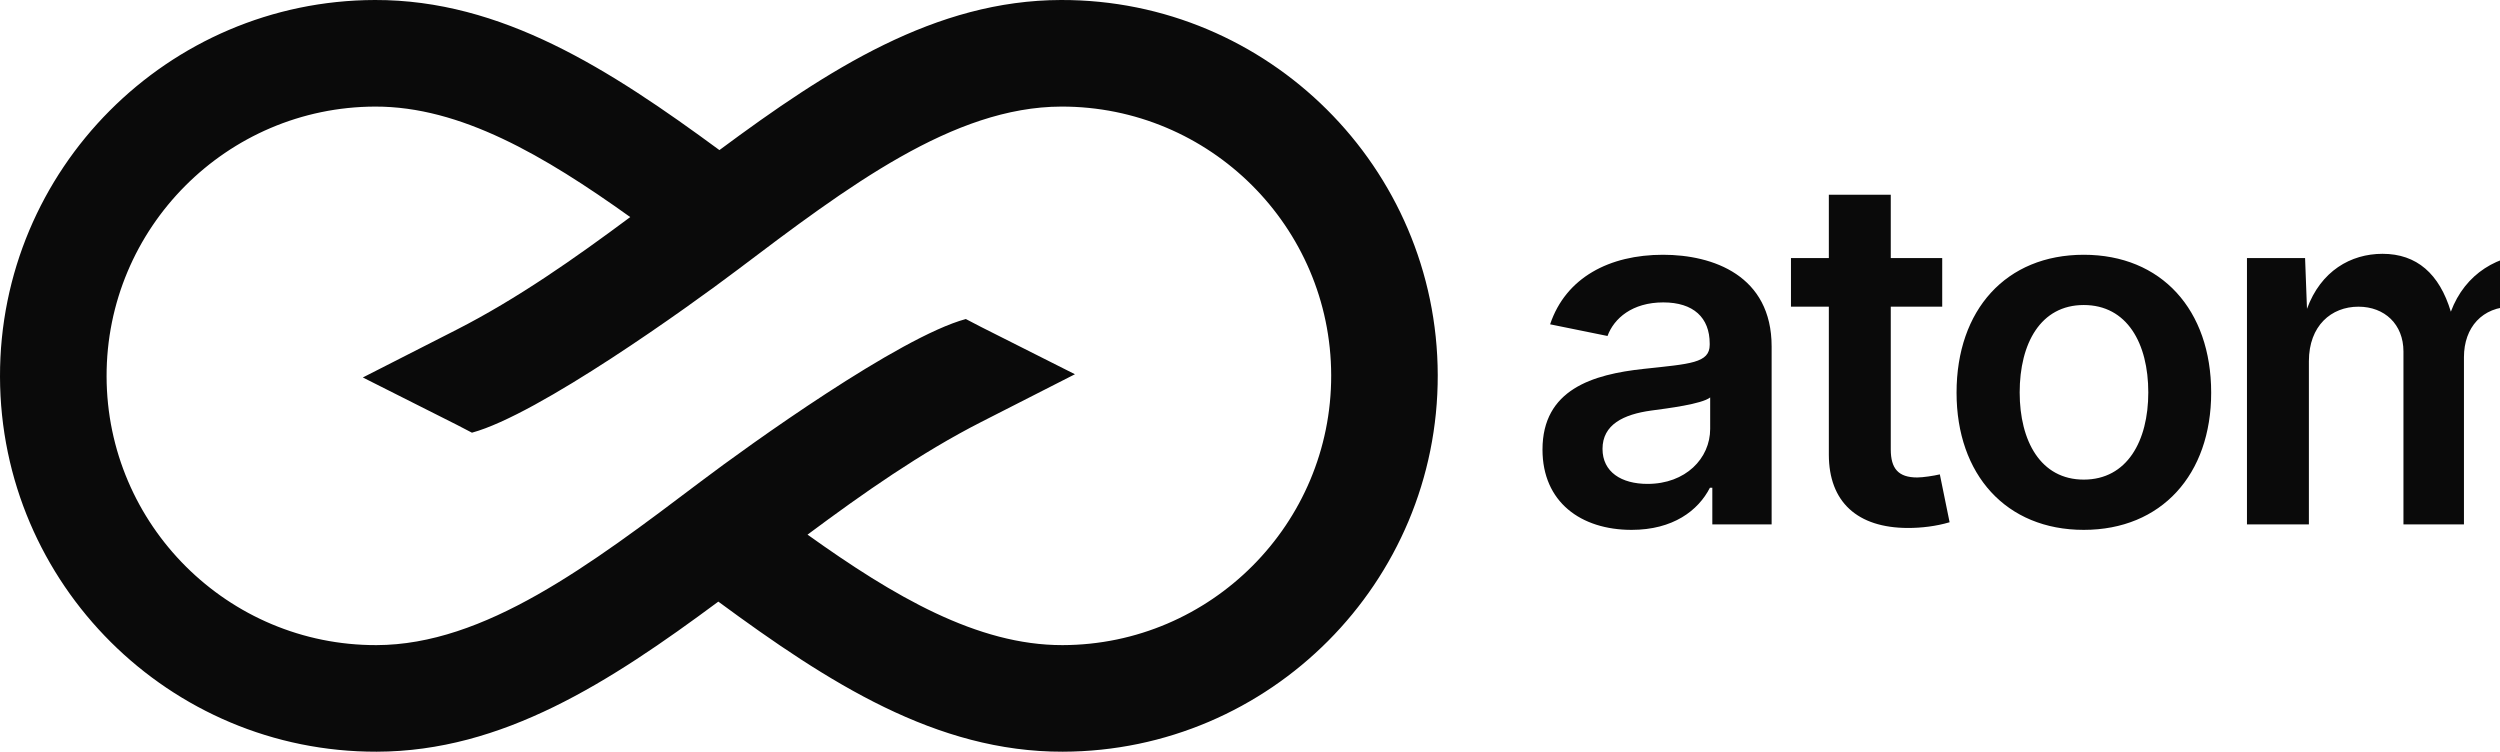
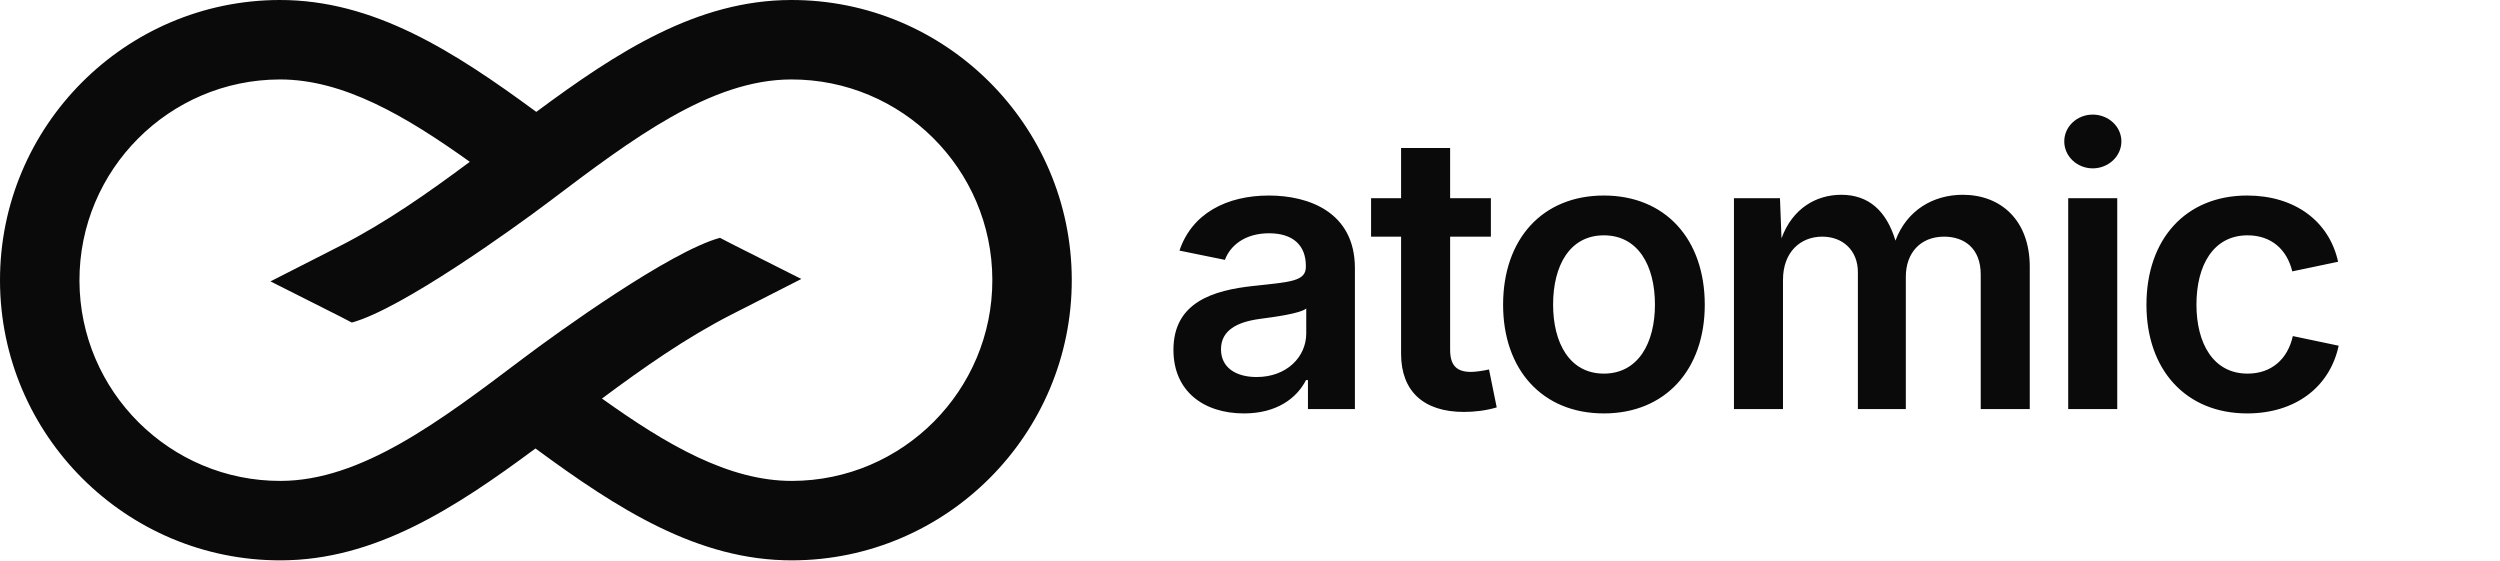
- <svg xmlns="http://www.w3.org/2000/svg" viewBox="0 0 820 246.56" height="32">
+ <svg xmlns="http://www.w3.org/2000/svg" viewBox="0 0 1100 246.56">
  <path d="M348.02,0c-41.23.09-76.26,22.68-112.05,49.23C199.81,22.63,164.49-.09,122.99,0,55.02.16-.16,55.59,0,123.56c.16,67.98,55.58,123.15,123.56,123,41.23-.09,76.26-22.68,112.05-49.23,36.16,26.61,71.48,49.33,112.98,49.23,67.97-.16,123.15-55.59,122.99-123.56C471.42,55.02,415.99-.16,348.02,0ZM348.51,211.6c-27.93.06-55.34-16.01-83.64-36.24,18.25-13.58,37.1-26.82,56.97-36.95l30.74-15.66-30.81-15.52c-1.67-.84-3.32-1.7-4.98-2.59-21.83,5.92-71.16,41.38-86.9,53.27-36.5,27.57-70.99,53.61-106.41,53.69-48.7.11-88.41-39.42-88.52-88.12-.11-48.7,39.42-88.41,88.12-88.52,27.93-.06,55.34,16.01,83.64,36.24-18.25,13.58-37.1,26.82-56.97,36.95l-30.74,15.66,30.81,15.52c1.67.84,3.32,1.7,4.98,2.59,21.83-5.92,71.16-41.38,86.9-53.27,36.5-27.57,70.99-53.61,106.41-53.69,48.7-.11,88.41,39.42,88.52,88.12.11,48.7-39.42,88.41-88.12,88.52Z" fill="#0a0a0a" />
-   <text x="500" y="172" font-family="Inter, system-ui, -apple-system, sans-serif" font-weight="600" font-size="160" letter-spacing="-6" fill="#0a0a0a">atomic</text>
+   <text x="510" y="180" font-family="Inter, system-ui, -apple-system, sans-serif" font-weight="600" font-size="170" letter-spacing="-6" fill="#0a0a0a">atomic</text>
</svg>
